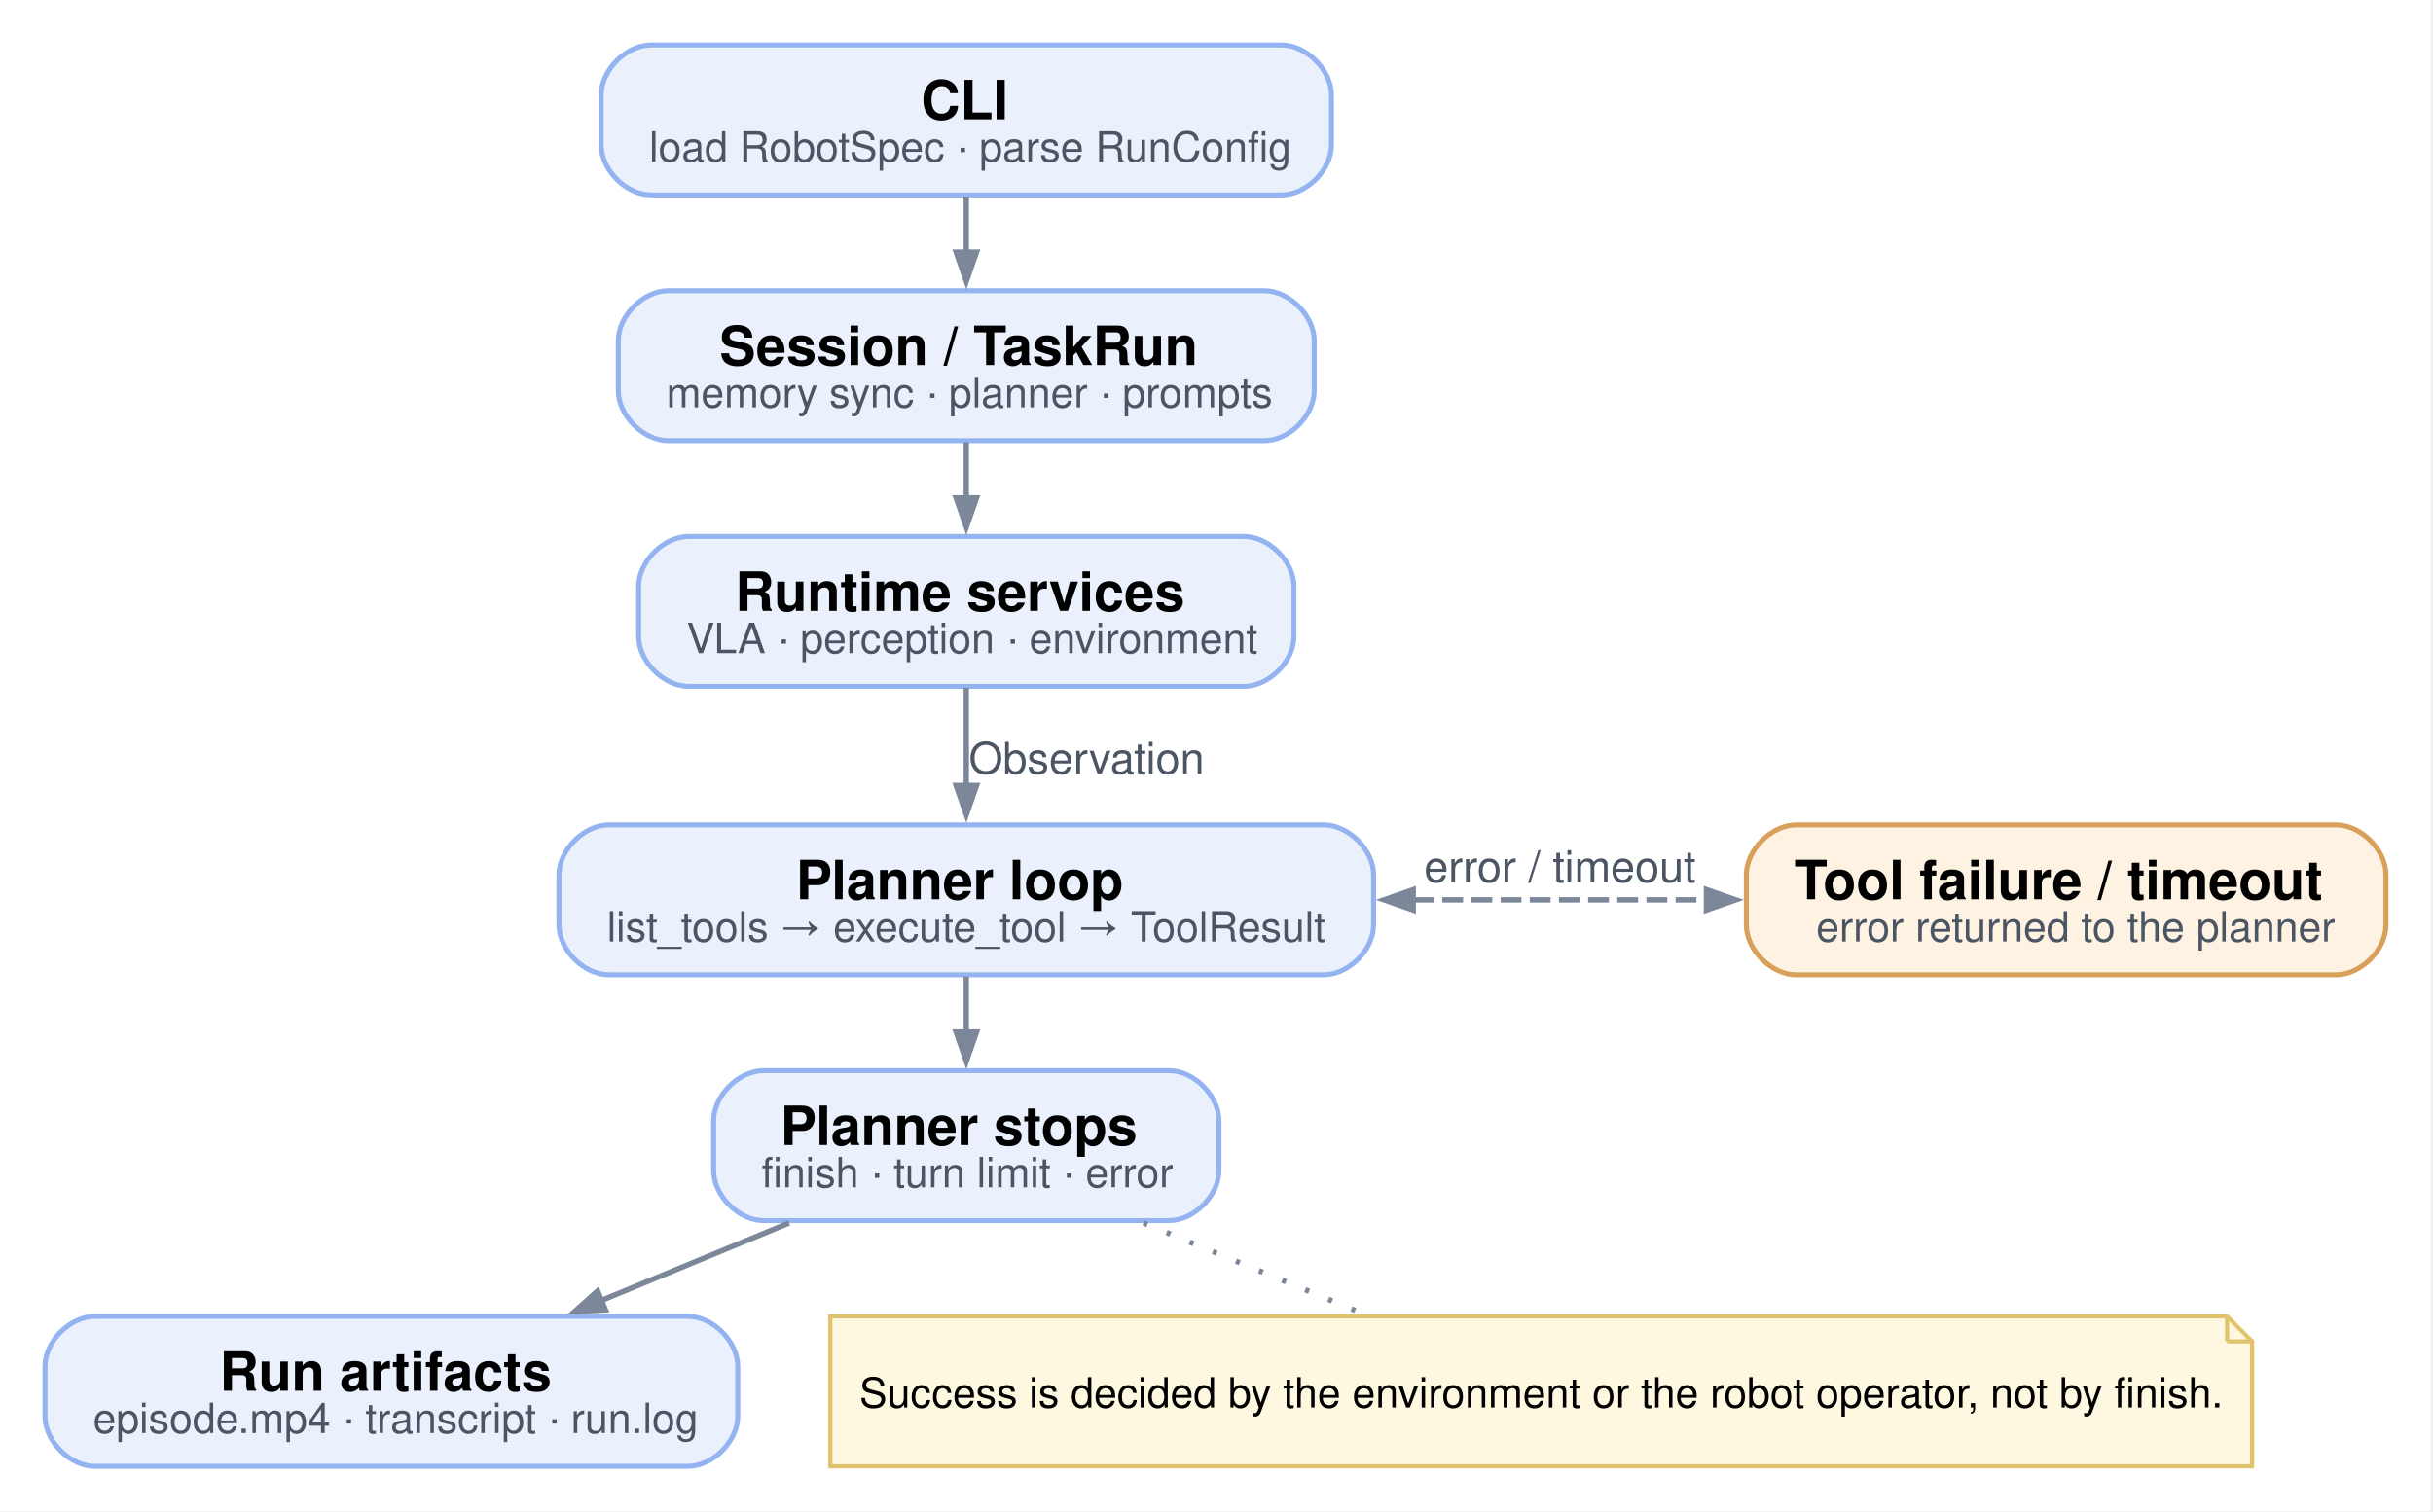
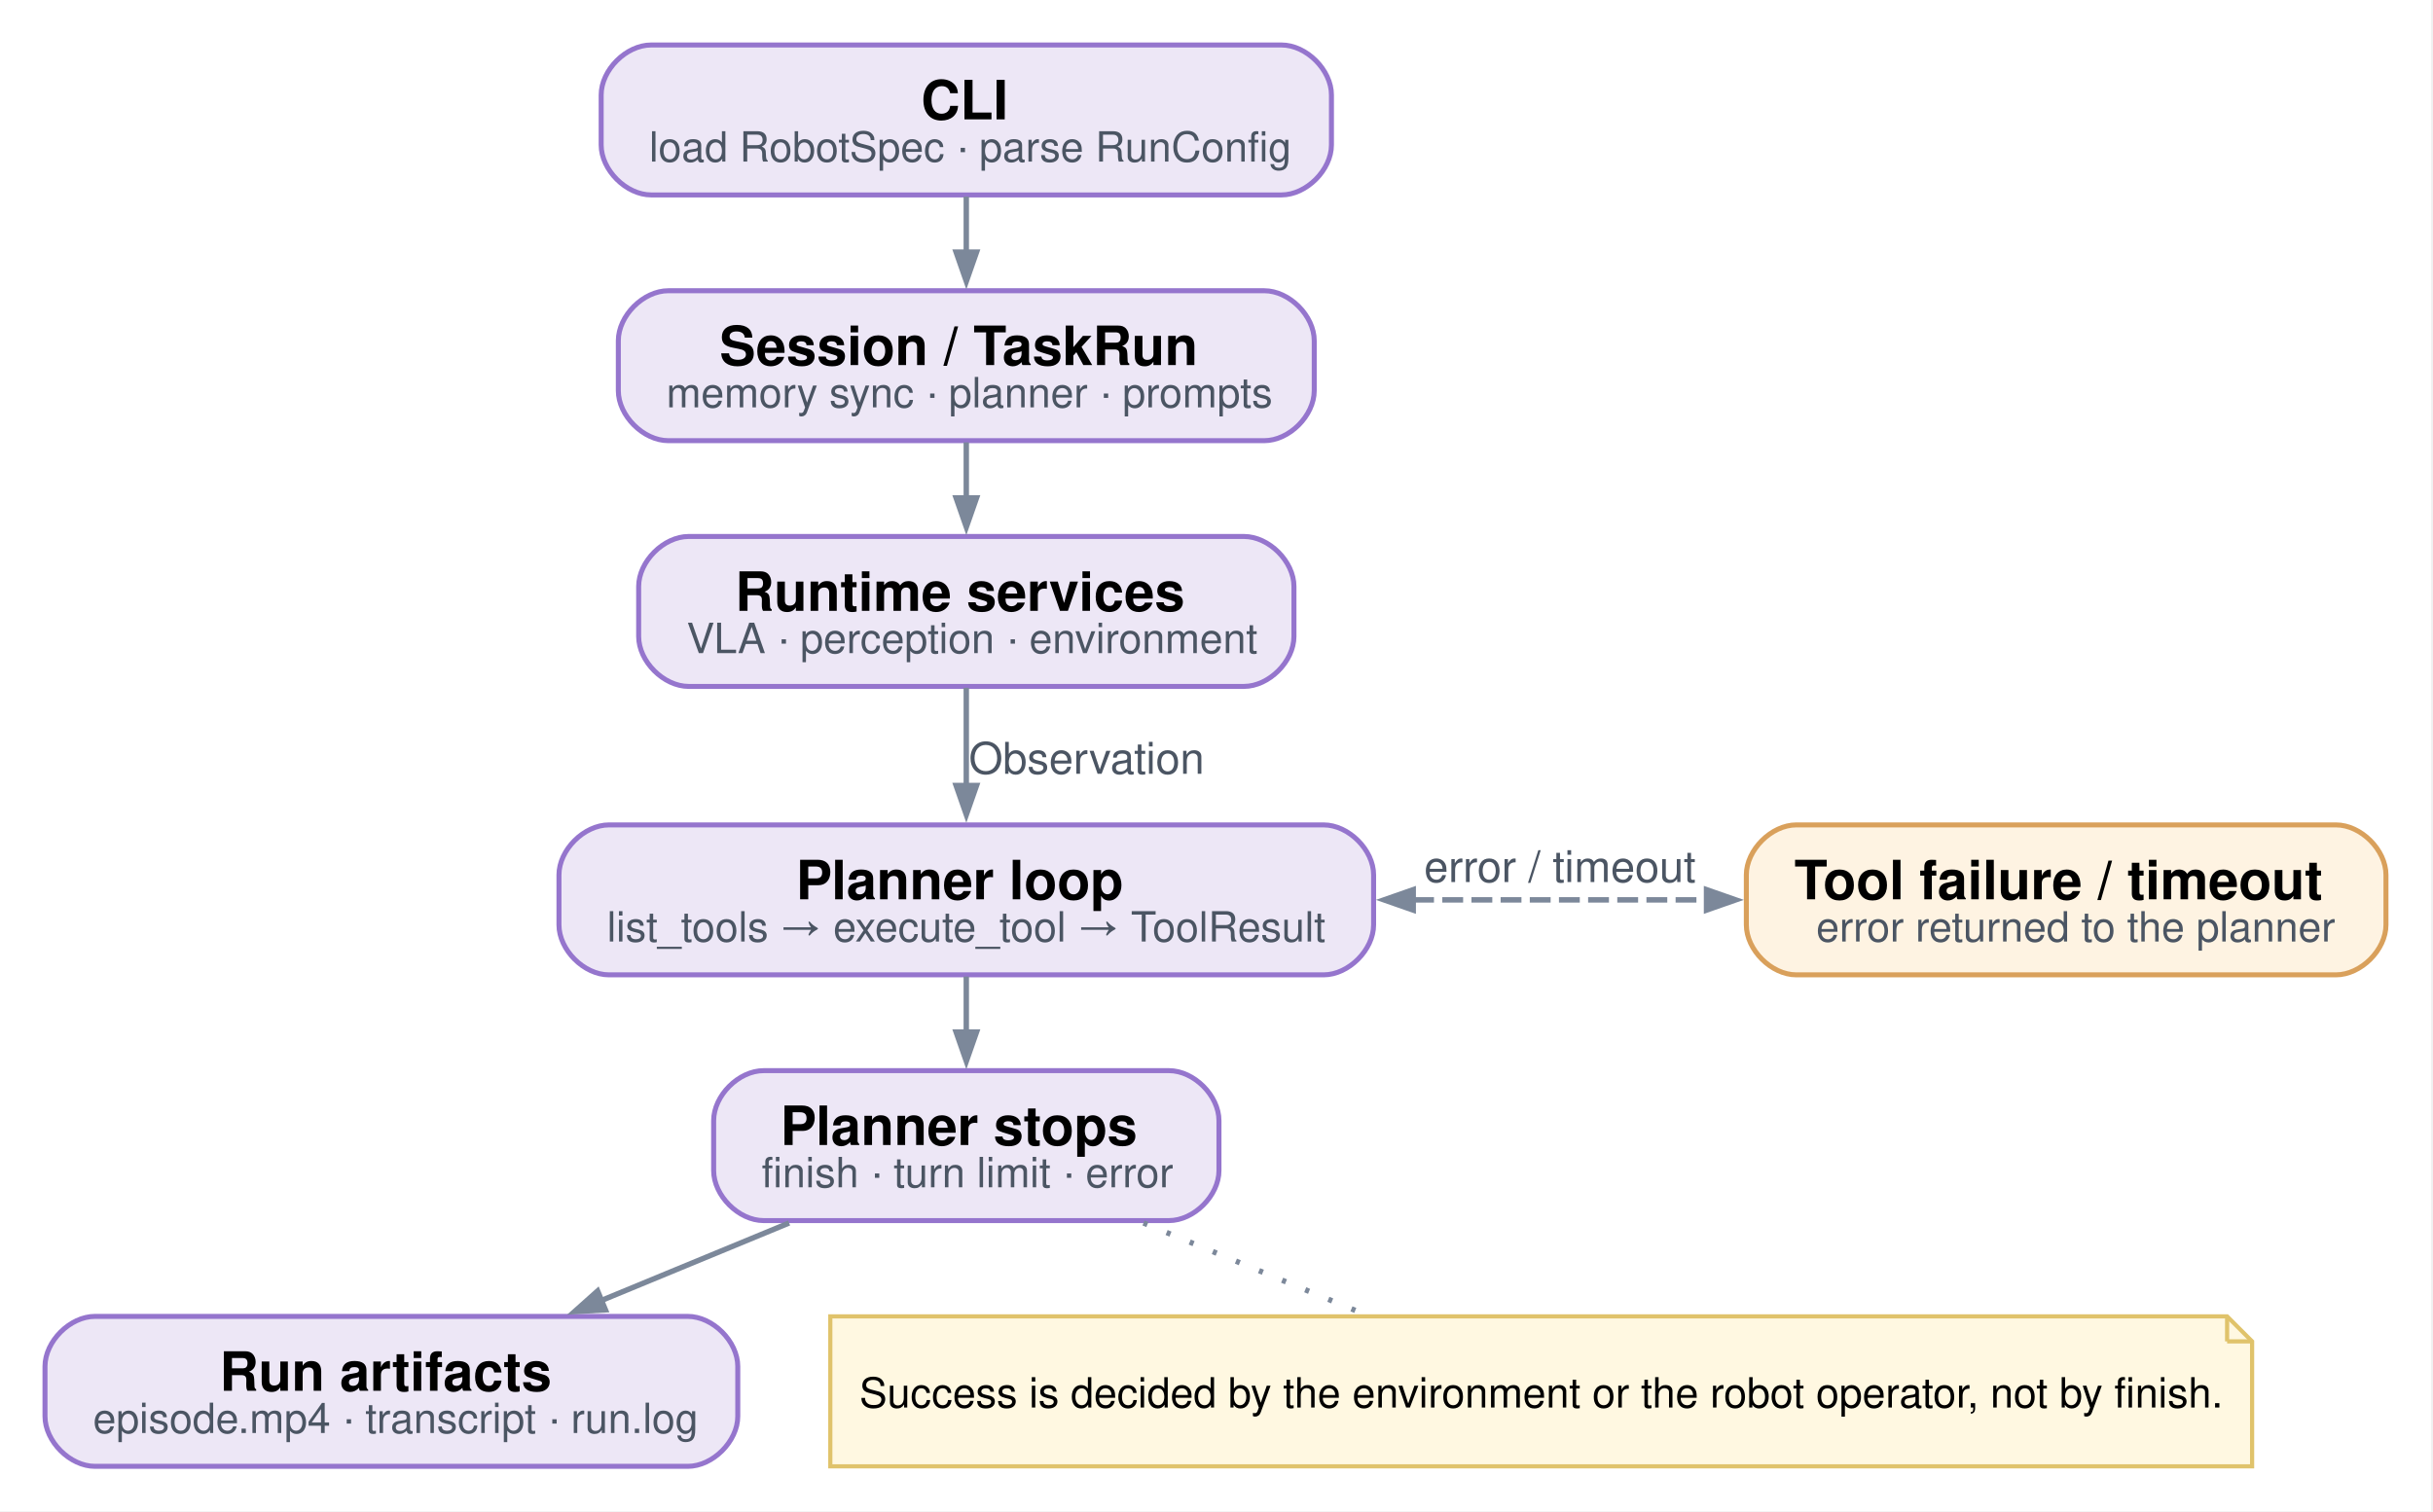
<svg xmlns="http://www.w3.org/2000/svg" width="584pt" height="363pt" viewBox="0.00 0.00 584.00 363.00">
  <g id="graph0" class="graph" transform="scale(1 1) rotate(0) translate(10.8 352.05)">
    <polygon fill="white" stroke="none" points="-10.8,10.8 -10.8,-352.05 572.71,-352.05 572.71,10.8 -10.8,10.8" />
    <g id="node1" class="node">
-       <path fill="#eaf1fd" stroke="#93b4f0" stroke-width="1.2" d="M296.79,-341.25C296.79,-341.25 145.5,-341.25 145.5,-341.25 139.5,-341.25 133.5,-335.25 133.5,-329.25 133.5,-329.25 133.5,-317.25 133.5,-317.25 133.5,-311.25 139.5,-305.25 145.5,-305.25 145.5,-305.25 296.79,-305.25 296.79,-305.25 302.79,-305.25 308.79,-311.25 308.79,-317.25 308.79,-317.25 308.79,-329.25 308.79,-329.25 308.79,-335.25 302.79,-341.25 296.79,-341.25" />
+       <path fill="#ede7f6" stroke="#9575cd" stroke-width="1.2" d="M296.79,-341.25C296.79,-341.25 145.5,-341.25 145.5,-341.25 139.5,-341.25 133.5,-335.25 133.5,-329.25 133.5,-329.25 133.5,-317.25 133.5,-317.25 133.5,-311.25 139.5,-305.25 145.5,-305.25 145.5,-305.25 296.79,-305.25 296.79,-305.25 302.79,-305.25 308.79,-311.25 308.79,-317.25 308.79,-317.25 308.79,-329.25 308.79,-329.25 308.79,-335.25 302.79,-341.25 296.79,-341.25" />
      <text xml:space="preserve" text-anchor="start" x="210.27" y="-323.4" font-family="Helvetica,sans-Serif" font-weight="bold" font-size="13.00">CLI</text>
      <text xml:space="preserve" text-anchor="start" x="145.02" y="-313.25" font-family="Helvetica,sans-Serif" font-size="10.00" fill="#4b5563">load RobotSpec · parse RunConfig</text>
    </g>
    <g id="node2" class="node">
-       <path fill="#eaf1fd" stroke="#93b4f0" stroke-width="1.2" d="M292.66,-282.25C292.66,-282.25 149.62,-282.25 149.62,-282.25 143.62,-282.25 137.62,-276.25 137.62,-270.25 137.62,-270.25 137.62,-258.25 137.62,-258.25 137.62,-252.25 143.62,-246.25 149.62,-246.25 149.62,-246.25 292.66,-246.25 292.66,-246.25 298.66,-246.25 304.66,-252.25 304.66,-258.25 304.66,-258.25 304.66,-270.25 304.66,-270.25 304.66,-276.25 298.66,-282.25 292.66,-282.25" />
+       <path fill="#ede7f6" stroke="#9575cd" stroke-width="1.2" d="M292.66,-282.25C292.66,-282.25 149.62,-282.25 149.62,-282.25 143.62,-282.25 137.62,-276.25 137.62,-270.25 137.62,-270.25 137.62,-258.25 137.62,-258.25 137.62,-252.25 143.62,-246.25 149.62,-246.25 149.62,-246.25 292.66,-246.25 292.66,-246.25 298.66,-246.25 304.66,-252.25 304.66,-258.25 304.66,-258.25 304.66,-270.25 304.66,-270.25 304.66,-276.25 298.66,-282.25 292.66,-282.25" />
      <text xml:space="preserve" text-anchor="start" x="161.89" y="-264.4" font-family="Helvetica,sans-Serif" font-weight="bold" font-size="13.00">Session / TaskRun</text>
      <text xml:space="preserve" text-anchor="start" x="149.14" y="-254.25" font-family="Helvetica,sans-Serif" font-size="10.00" fill="#4b5563">memory sync · planner · prompts</text>
    </g>
    <g id="edge1" class="edge">
      <path fill="none" stroke="#7c889a" stroke-width="1.3" d="M221.14,-304.84C221.14,-300.53 221.14,-295.82 221.14,-291.2" />
      <polygon fill="#7c889a" stroke="#7c889a" stroke-width="1.3" points="223.6,-291.52 221.15,-284.52 218.7,-291.52 223.6,-291.52" />
    </g>
    <g id="node3" class="node">
-       <path fill="#eaf1fd" stroke="#93b4f0" stroke-width="1.2" d="M287.79,-223.25C287.79,-223.25 154.5,-223.25 154.5,-223.25 148.5,-223.25 142.5,-217.25 142.5,-211.25 142.5,-211.25 142.5,-199.25 142.5,-199.25 142.5,-193.25 148.5,-187.25 154.5,-187.25 154.5,-187.25 287.79,-187.25 287.79,-187.25 293.79,-187.25 299.79,-193.25 299.79,-199.25 299.79,-199.25 299.79,-211.25 299.79,-211.25 299.79,-217.25 293.79,-223.25 287.79,-223.25" />
+       <path fill="#ede7f6" stroke="#9575cd" stroke-width="1.2" d="M287.79,-223.25C287.79,-223.25 154.5,-223.25 154.5,-223.25 148.5,-223.25 142.5,-217.25 142.5,-211.25 142.5,-211.25 142.5,-199.25 142.5,-199.25 142.5,-193.25 148.5,-187.25 154.5,-187.25 154.5,-187.25 287.79,-187.25 287.79,-187.25 293.79,-187.25 299.79,-193.25 299.79,-199.25 299.79,-199.25 299.79,-211.25 299.79,-211.25 299.79,-217.25 293.79,-223.25 287.79,-223.25" />
      <text xml:space="preserve" text-anchor="start" x="165.64" y="-205.4" font-family="Helvetica,sans-Serif" font-weight="bold" font-size="13.00">Runtime services</text>
      <text xml:space="preserve" text-anchor="start" x="154.02" y="-195.25" font-family="Helvetica,sans-Serif" font-size="10.00" fill="#4b5563">VLA · perception · environment</text>
    </g>
    <g id="edge2" class="edge">
      <path fill="none" stroke="#7c889a" stroke-width="1.3" d="M221.14,-245.84C221.14,-241.53 221.14,-236.82 221.14,-232.2" />
      <polygon fill="#7c889a" stroke="#7c889a" stroke-width="1.3" points="223.6,-232.52 221.15,-225.52 218.7,-232.52 223.6,-232.52" />
    </g>
    <g id="node4" class="node">
-       <path fill="#eaf1fd" stroke="#93b4f0" stroke-width="1.2" d="M306.91,-154C306.91,-154 135.38,-154 135.38,-154 129.38,-154 123.37,-148 123.37,-142 123.37,-142 123.37,-130 123.37,-130 123.37,-124 129.37,-118 135.37,-118 135.37,-118 306.91,-118 306.91,-118 312.91,-118 318.91,-124 318.91,-130 318.91,-130 318.91,-142 318.91,-142 318.91,-148 312.91,-154 306.91,-154" />
+       <path fill="#ede7f6" stroke="#9575cd" stroke-width="1.2" d="M306.91,-154C306.91,-154 135.38,-154 135.38,-154 129.38,-154 123.37,-148 123.37,-142 123.37,-142 123.37,-130 123.37,-130 123.37,-124 129.37,-118 135.37,-118 135.37,-118 306.91,-118 306.91,-118 312.91,-118 318.91,-124 318.91,-130 318.91,-130 318.91,-142 318.91,-142 318.91,-148 312.91,-154 306.91,-154" />
      <text xml:space="preserve" text-anchor="start" x="180.27" y="-136.15" font-family="Helvetica,sans-Serif" font-weight="bold" font-size="13.00">Planner loop</text>
      <text xml:space="preserve" text-anchor="start" x="134.89" y="-126" font-family="Helvetica,sans-Serif" font-size="10.00" fill="#4b5563">list_tools → execute_tool → ToolResult</text>
    </g>
    <g id="edge3" class="edge">
      <path fill="none" stroke="#7c889a" stroke-width="1.3" d="M221.14,-186.93C221.14,-179.77 221.14,-171.31 221.14,-163.4" />
      <polygon fill="#7c889a" stroke="#7c889a" stroke-width="1.3" points="223.6,-163.46 221.15,-156.46 218.7,-163.46 223.6,-163.46" />
      <text xml:space="preserve" text-anchor="middle" x="250.02" y="-166.28" font-family="Helvetica,sans-Serif" font-size="10.50" fill="#4b5563">Observation</text>
    </g>
    <g id="node5" class="node">
-       <path fill="#eaf1fd" stroke="#93b4f0" stroke-width="1.2" d="M269.79,-95C269.79,-95 172.5,-95 172.5,-95 166.5,-95 160.5,-89 160.5,-83 160.5,-83 160.5,-71 160.5,-71 160.5,-65 166.5,-59 172.5,-59 172.5,-59 269.79,-59 269.79,-59 275.79,-59 281.79,-65 281.79,-71 281.79,-71 281.79,-83 281.79,-83 281.79,-89 275.79,-95 269.79,-95" />
+       <path fill="#ede7f6" stroke="#9575cd" stroke-width="1.2" d="M269.79,-95C269.79,-95 172.5,-95 172.5,-95 166.5,-95 160.5,-89 160.5,-83 160.5,-83 160.5,-71 160.5,-71 160.5,-65 166.5,-59 172.5,-59 172.5,-59 269.79,-59 269.79,-59 275.79,-59 281.79,-65 281.79,-71 281.79,-71 281.79,-83 281.79,-83 281.79,-89 275.79,-95 269.79,-95" />
      <text xml:space="preserve" text-anchor="start" x="176.52" y="-77.15" font-family="Helvetica,sans-Serif" font-weight="bold" font-size="13.00">Planner stops</text>
      <text xml:space="preserve" text-anchor="start" x="172.02" y="-67" font-family="Helvetica,sans-Serif" font-size="10.00" fill="#4b5563">finish · turn limit · error</text>
    </g>
    <g id="edge4" class="edge">
      <path fill="none" stroke="#7c889a" stroke-width="1.3" d="M221.14,-117.59C221.14,-113.28 221.14,-108.57 221.14,-103.95" />
      <polygon fill="#7c889a" stroke="#7c889a" stroke-width="1.3" points="223.6,-104.27 221.15,-97.27 218.7,-104.27 223.6,-104.27" />
    </g>
    <g id="node7" class="node">
      <path fill="#fef3e2" stroke="#d9a05b" stroke-width="1.2" d="M549.91,-154C549.91,-154 420.38,-154 420.38,-154 414.38,-154 408.38,-148 408.38,-142 408.38,-142 408.38,-130 408.38,-130 408.38,-124 414.38,-118 420.38,-118 420.38,-118 549.91,-118 549.91,-118 555.91,-118 561.91,-124 561.91,-130 561.91,-130 561.91,-142 561.91,-142 561.91,-148 555.91,-154 549.91,-154" />
      <text xml:space="preserve" text-anchor="start" x="419.89" y="-136.15" font-family="Helvetica,sans-Serif" font-weight="bold" font-size="13.00">Tool failure / timeout</text>
      <text xml:space="preserve" text-anchor="start" x="425.14" y="-126" font-family="Helvetica,sans-Serif" font-size="10.00" fill="#4b5563">error returned to the planner</text>
    </g>
    <g id="edge6" class="edge">
      <path fill="none" stroke="#7c889a" stroke-width="1.3" stroke-dasharray="5,2" d="M328.4,-136C351.87,-136 376.42,-136 398.94,-136" />
      <polygon fill="#7c889a" stroke="#7c889a" stroke-width="1.3" points="328.42,-133.55 321.42,-136 328.42,-138.45 328.42,-133.55" />
      <polygon fill="#7c889a" stroke="#7c889a" stroke-width="1.3" points="398.82,-138.45 405.82,-136 398.82,-133.55 398.82,-138.45" />
      <text xml:space="preserve" text-anchor="middle" x="363.64" y="-140.28" font-family="Helvetica,sans-Serif" font-size="10.50" fill="#4b5563">error / timeout</text>
    </g>
    <g id="node6" class="node">
-       <path fill="#eaf1fd" stroke="#93b4f0" stroke-width="1.2" d="M154.29,-36C154.29,-36 12,-36 12,-36 6,-36 0,-30 0,-24 0,-24 0,-12 0,-12 0,-6 6,0 12,0 12,0 154.29,0 154.29,0 160.29,0 166.29,-6 166.29,-12 166.29,-12 166.29,-24 166.29,-24 166.29,-30 160.29,-36 154.29,-36" />
+       <path fill="#ede7f6" stroke="#9575cd" stroke-width="1.2" d="M154.29,-36C154.29,-36 12,-36 12,-36 6,-36 0,-30 0,-24 0,-24 0,-12 0,-12 0,-6 6,0 12,0 12,0 154.29,0 154.29,0 160.29,0 166.29,-6 166.29,-12 166.29,-12 166.29,-24 166.29,-24 166.29,-30 160.29,-36 154.29,-36" />
      <text xml:space="preserve" text-anchor="start" x="41.89" y="-18.15" font-family="Helvetica,sans-Serif" font-weight="bold" font-size="13.00">Run artifacts</text>
      <text xml:space="preserve" text-anchor="start" x="11.52" y="-8" font-family="Helvetica,sans-Serif" font-size="10.00" fill="#4b5563">episode.mp4 · transcript · run.log</text>
    </g>
    <g id="edge5" class="edge">
      <path fill="none" stroke="#7c889a" stroke-width="1.3" d="M178.61,-58.43C164.31,-52.53 148.23,-45.88 133.39,-39.75" />
      <polygon fill="#7c889a" stroke="#7c889a" stroke-width="1.3" points="134.52,-37.57 127.12,-37.16 132.65,-42.1 134.52,-37.57" />
    </g>
    <g id="node8" class="node">
      <polygon fill="#fff8e1" stroke="#e0c36b" points="523.78,-36 188.5,-36 188.5,0 529.78,0 529.78,-30 523.78,-36" />
      <polyline fill="none" stroke="#e0c36b" points="523.78,-36 523.78,-30" />
      <polyline fill="none" stroke="#e0c36b" points="529.78,-30 523.78,-30" />
      <text xml:space="preserve" text-anchor="middle" x="359.14" y="-14.12" font-family="Helvetica,sans-Serif" font-size="10.00">Success is decided by the environment or the robot operator, not by finish.</text>
    </g>
    <g id="edge7" class="edge">
      <path fill="none" stroke="#7c889a" stroke-width="1.3" stroke-dasharray="1,5" d="M263.68,-58.43C280.62,-51.43 300.08,-43.4 316.99,-36.41" />
    </g>
  </g>
</svg>
